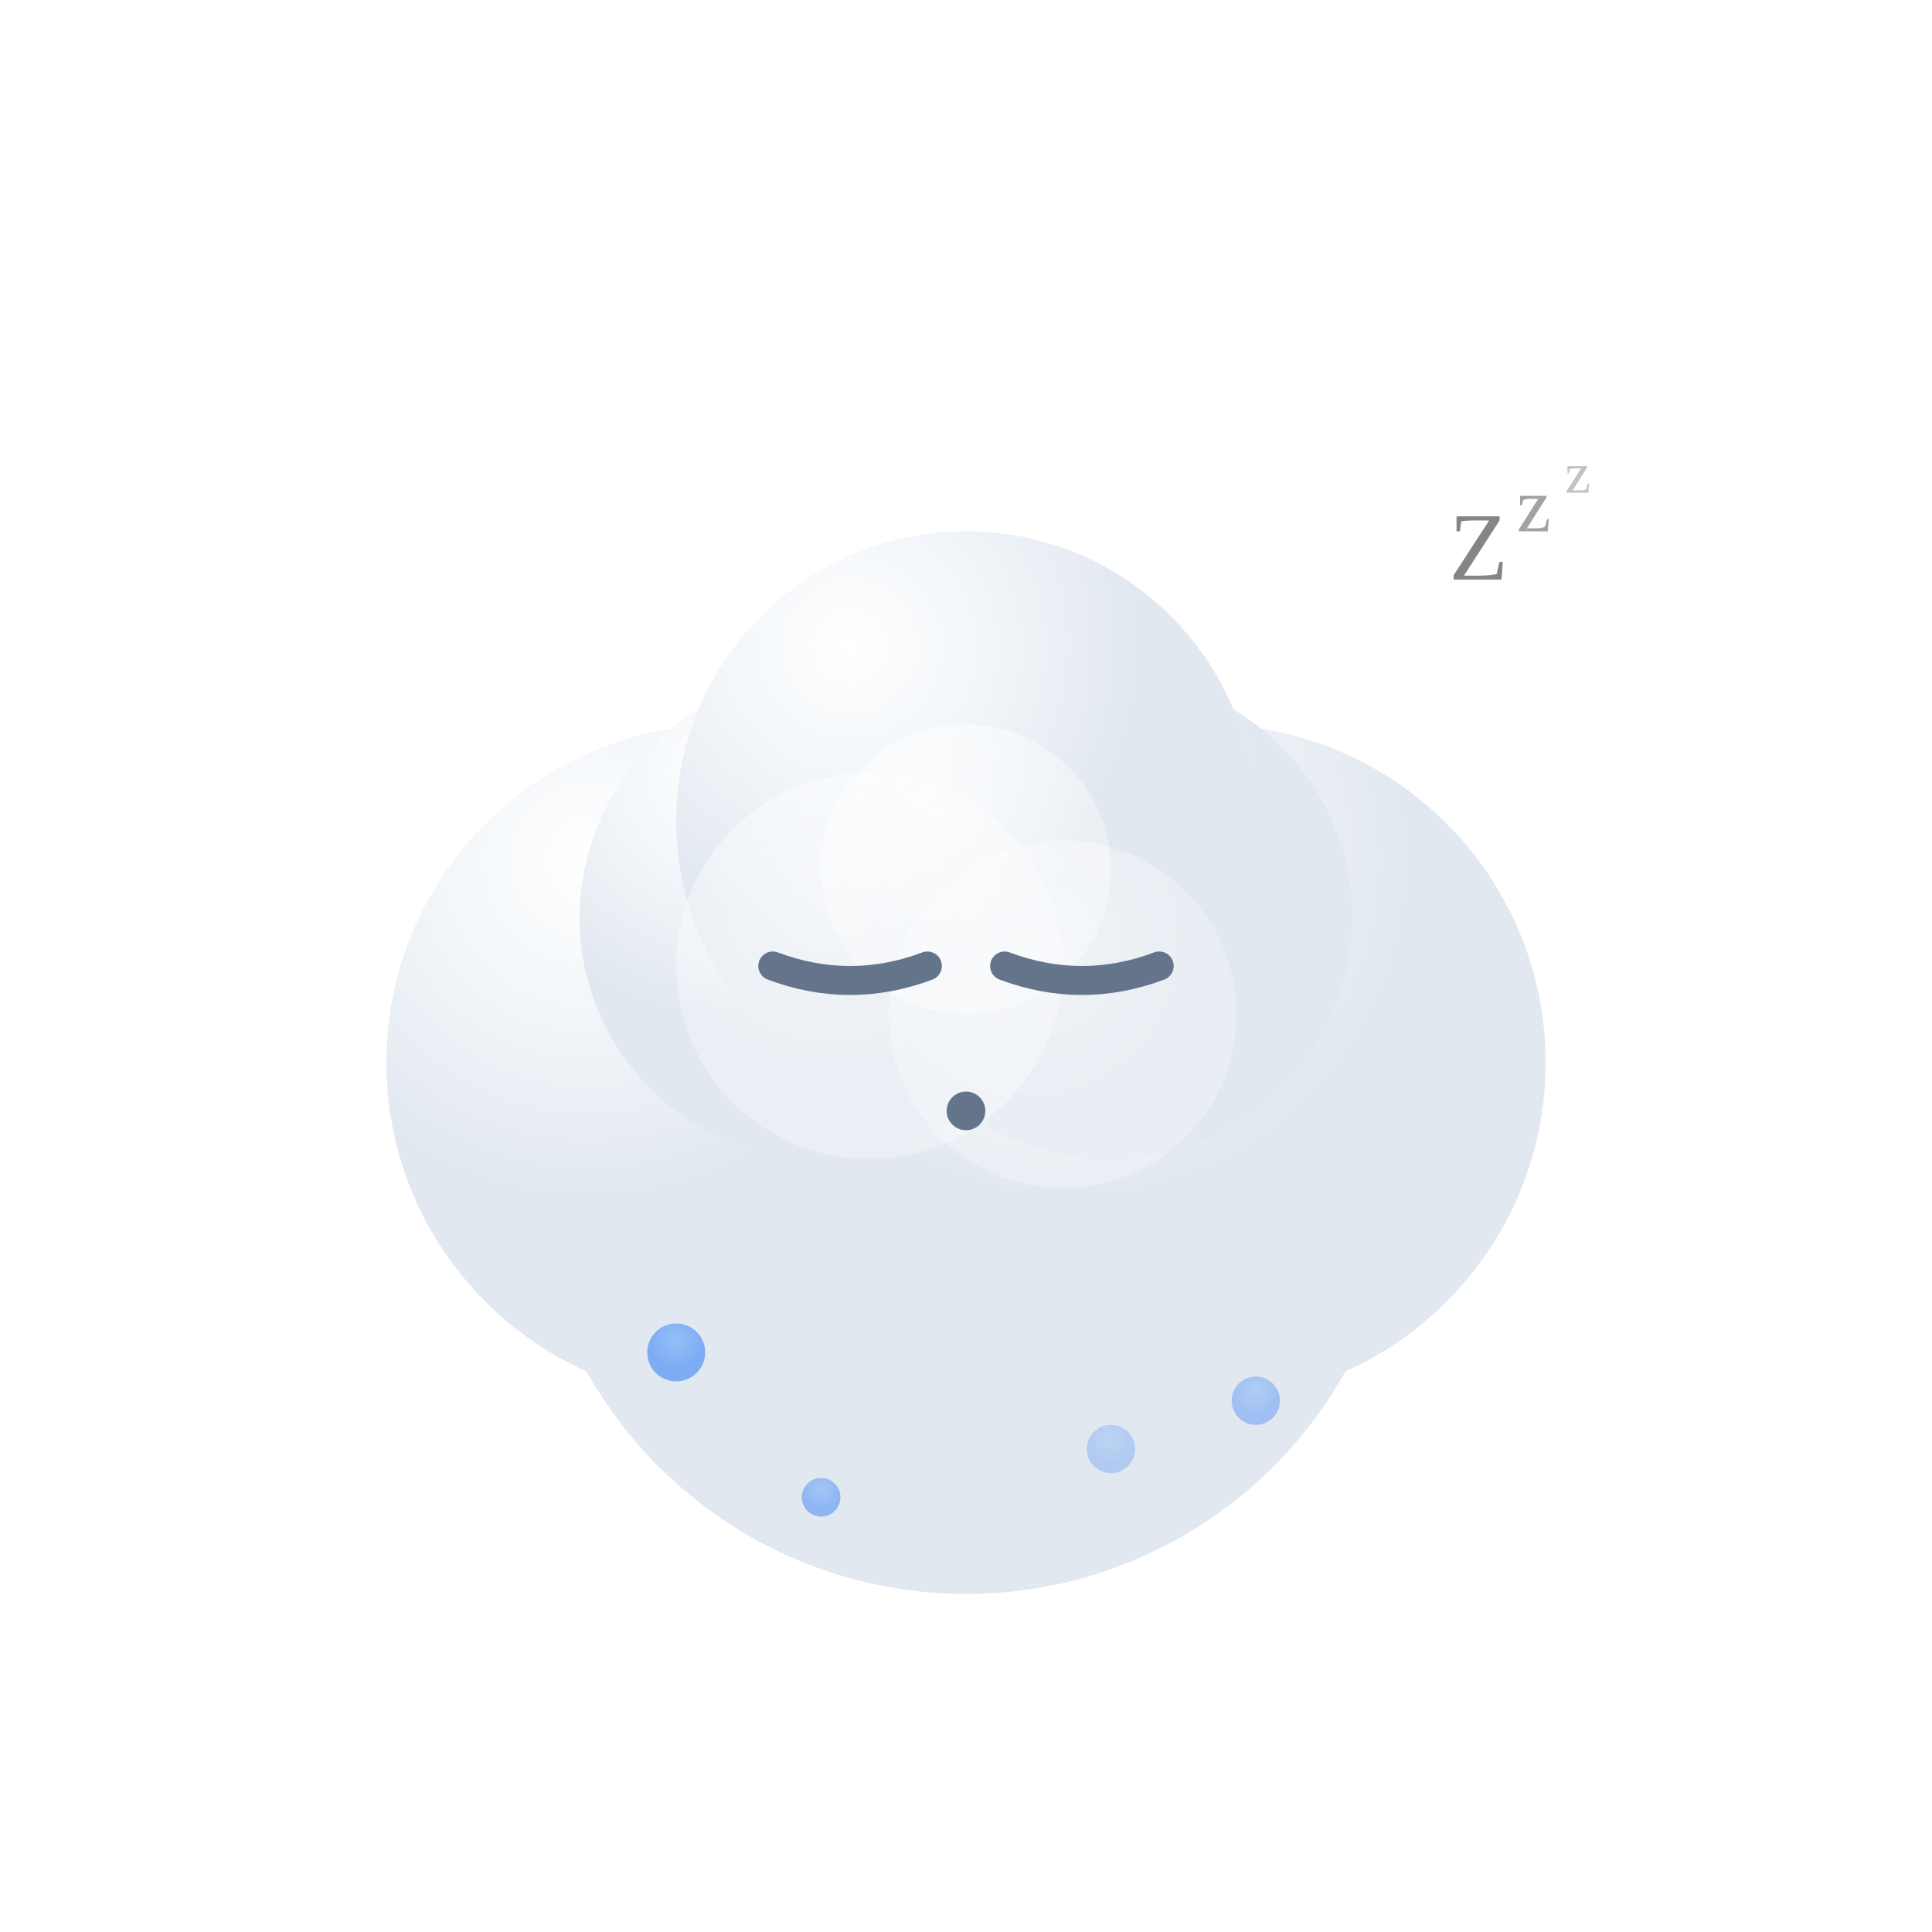
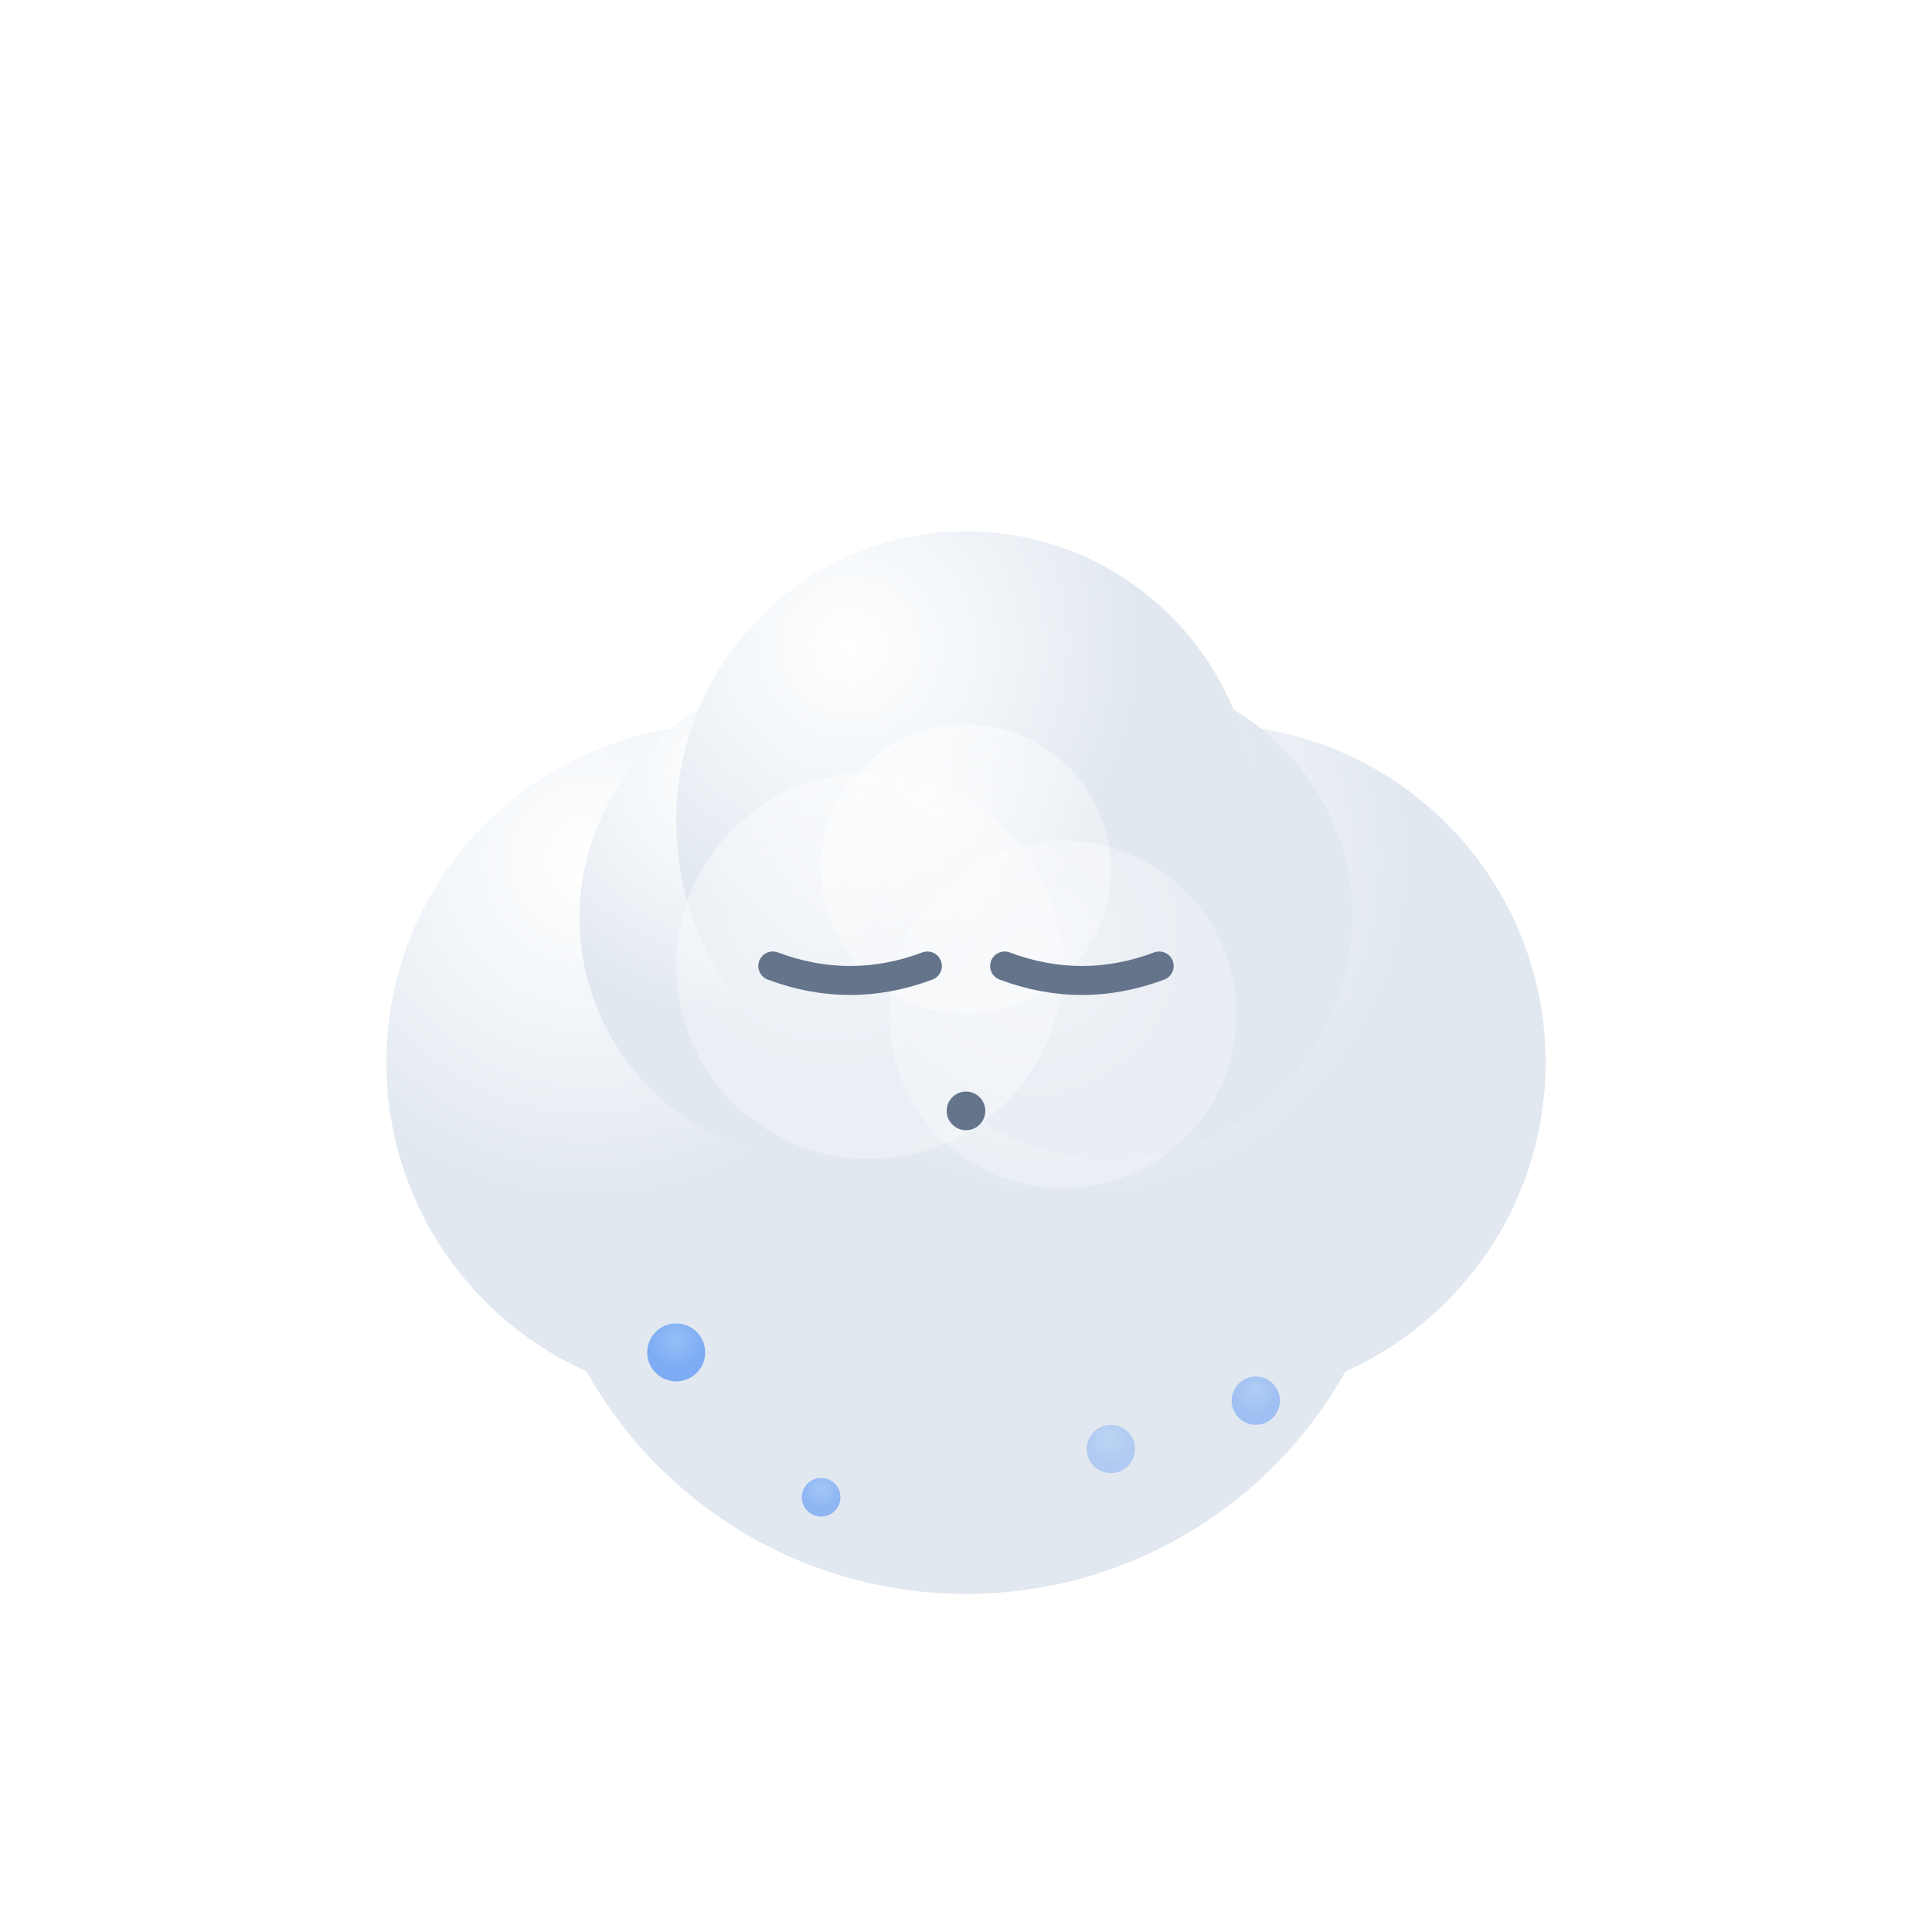
<svg xmlns="http://www.w3.org/2000/svg" viewBox="0 0 200 200">
  <circle cx="100" cy="120" r="45" fill="url(#cloudiBody)" />
  <circle cx="75" cy="110" r="35" fill="url(#cloudiBody)" />
  <circle cx="125" cy="110" r="35" fill="url(#cloudiBody)" />
  <circle cx="85" cy="95" r="25" fill="url(#cloudiBody)" />
  <circle cx="115" cy="95" r="25" fill="url(#cloudiBody)" />
  <circle cx="100" cy="85" r="30" fill="url(#cloudiBody)" />
  <circle cx="90" cy="100" r="20" fill="url(#cloudiHighlight)" opacity="0.6" />
  <circle cx="110" cy="105" r="18" fill="url(#cloudiHighlight)" opacity="0.5" />
  <circle cx="100" cy="90" r="15" fill="url(#cloudiHighlight)" opacity="0.7" />
  <path d="M 80 100 Q 88 103 96 100" stroke="#64748b" stroke-width="3" fill="none" stroke-linecap="round" />
  <path d="M 104 100 Q 112 103 120 100" stroke="#64748b" stroke-width="3" fill="none" stroke-linecap="round" />
  <circle cx="100" cy="115" r="2" fill="#64748b" />
  <g>
    <animateTransform attributeName="transform" type="translate" values="0,0; 0,5; 0,0" dur="3s" repeatCount="indefinite" />
    <circle cx="70" cy="140" r="3" fill="url(#cloudiRain)" opacity="0.6" />
    <circle cx="130" cy="145" r="2.5" fill="url(#cloudiRain)" opacity="0.4" />
    <circle cx="85" cy="155" r="2" fill="url(#cloudiRain)" opacity="0.5" />
    <circle cx="115" cy="150" r="2.5" fill="url(#cloudiRain)" opacity="0.3" />
  </g>
-   <text x="150" y="60" font-size="10" fill="#666" opacity="0.8">Z</text>
-   <text x="157" y="55" font-size="8" fill="#666" opacity="0.6">z</text>
-   <text x="162" y="51" font-size="6" fill="#666" opacity="0.4">z</text>
  <defs>
    <radialGradient id="cloudiBody" cx="0.3" cy="0.2">
      <stop offset="0%" stop-color="#ffffff" />
      <stop offset="50%" stop-color="#f1f5f9" />
      <stop offset="100%" stop-color="#e2e8f0" />
    </radialGradient>
    <radialGradient id="cloudiHighlight" cx="0.4" cy="0.3">
      <stop offset="0%" stop-color="#ffffff" />
      <stop offset="100%" stop-color="rgba(255,255,255,0.5)" />
    </radialGradient>
    <radialGradient id="cloudiRain" cx="0.5" cy="0.3">
      <stop offset="0%" stop-color="#60a5fa" />
      <stop offset="100%" stop-color="#3b82f6" />
    </radialGradient>
  </defs>
</svg>
